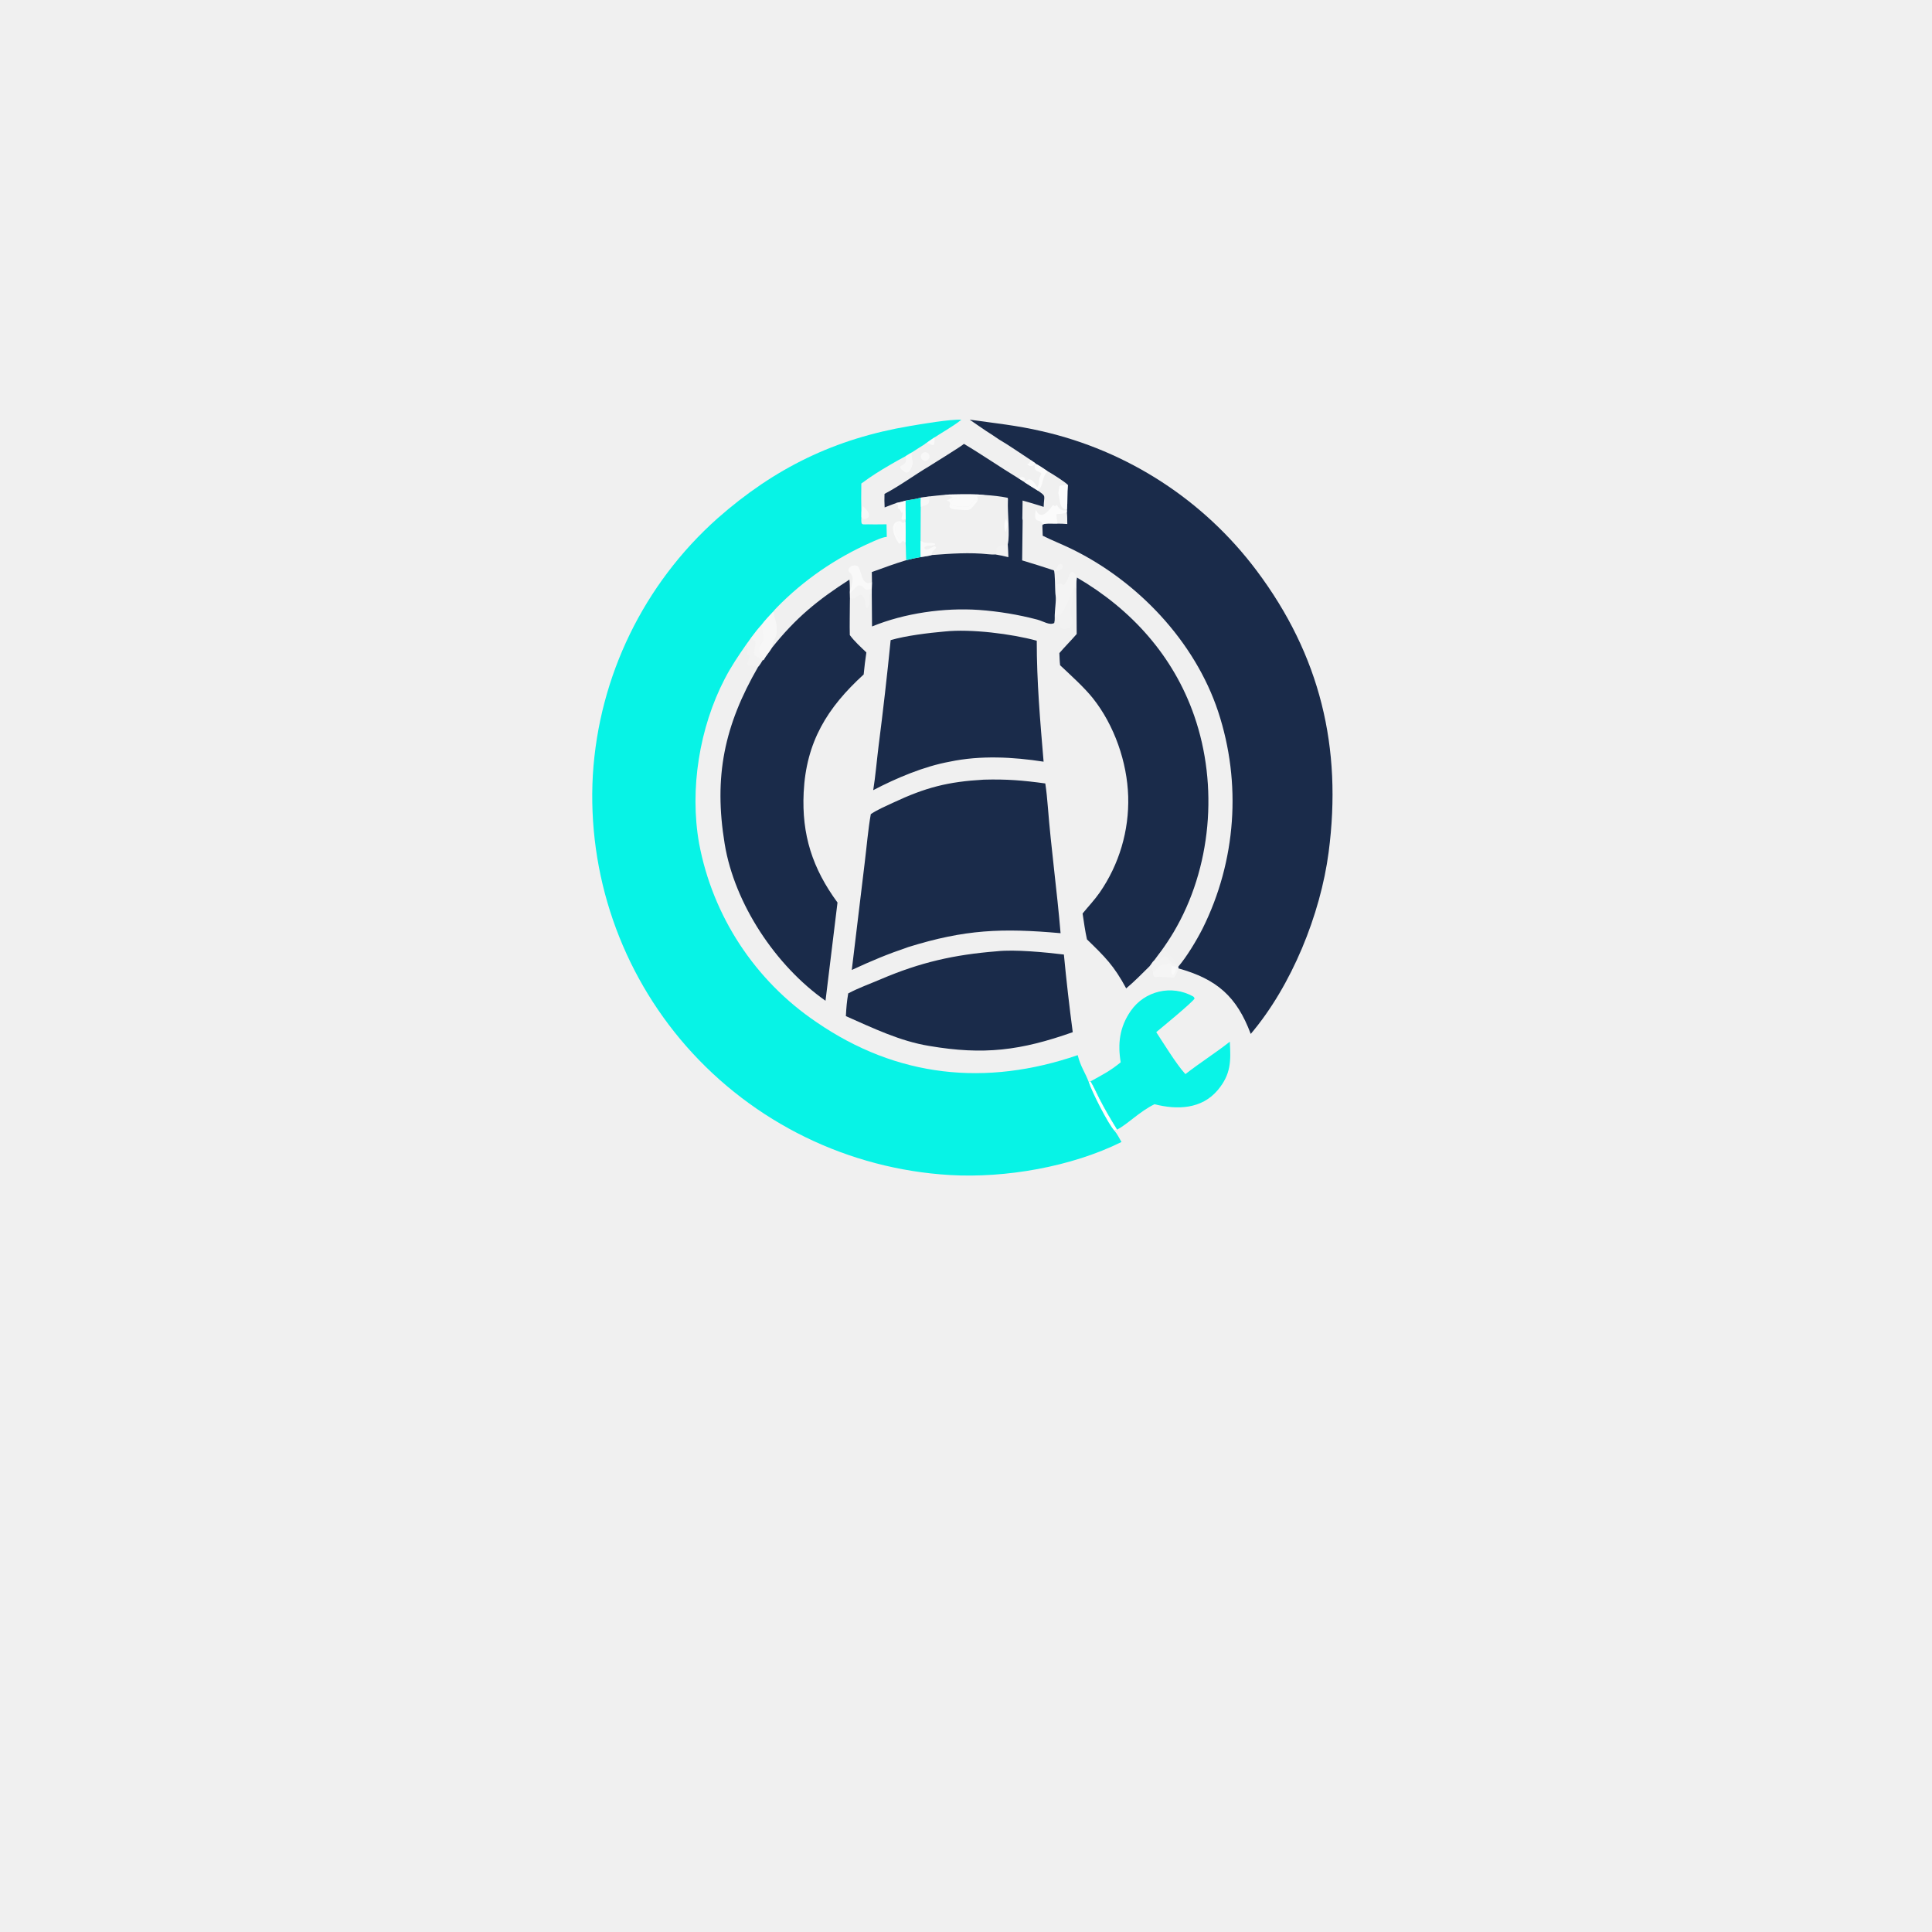
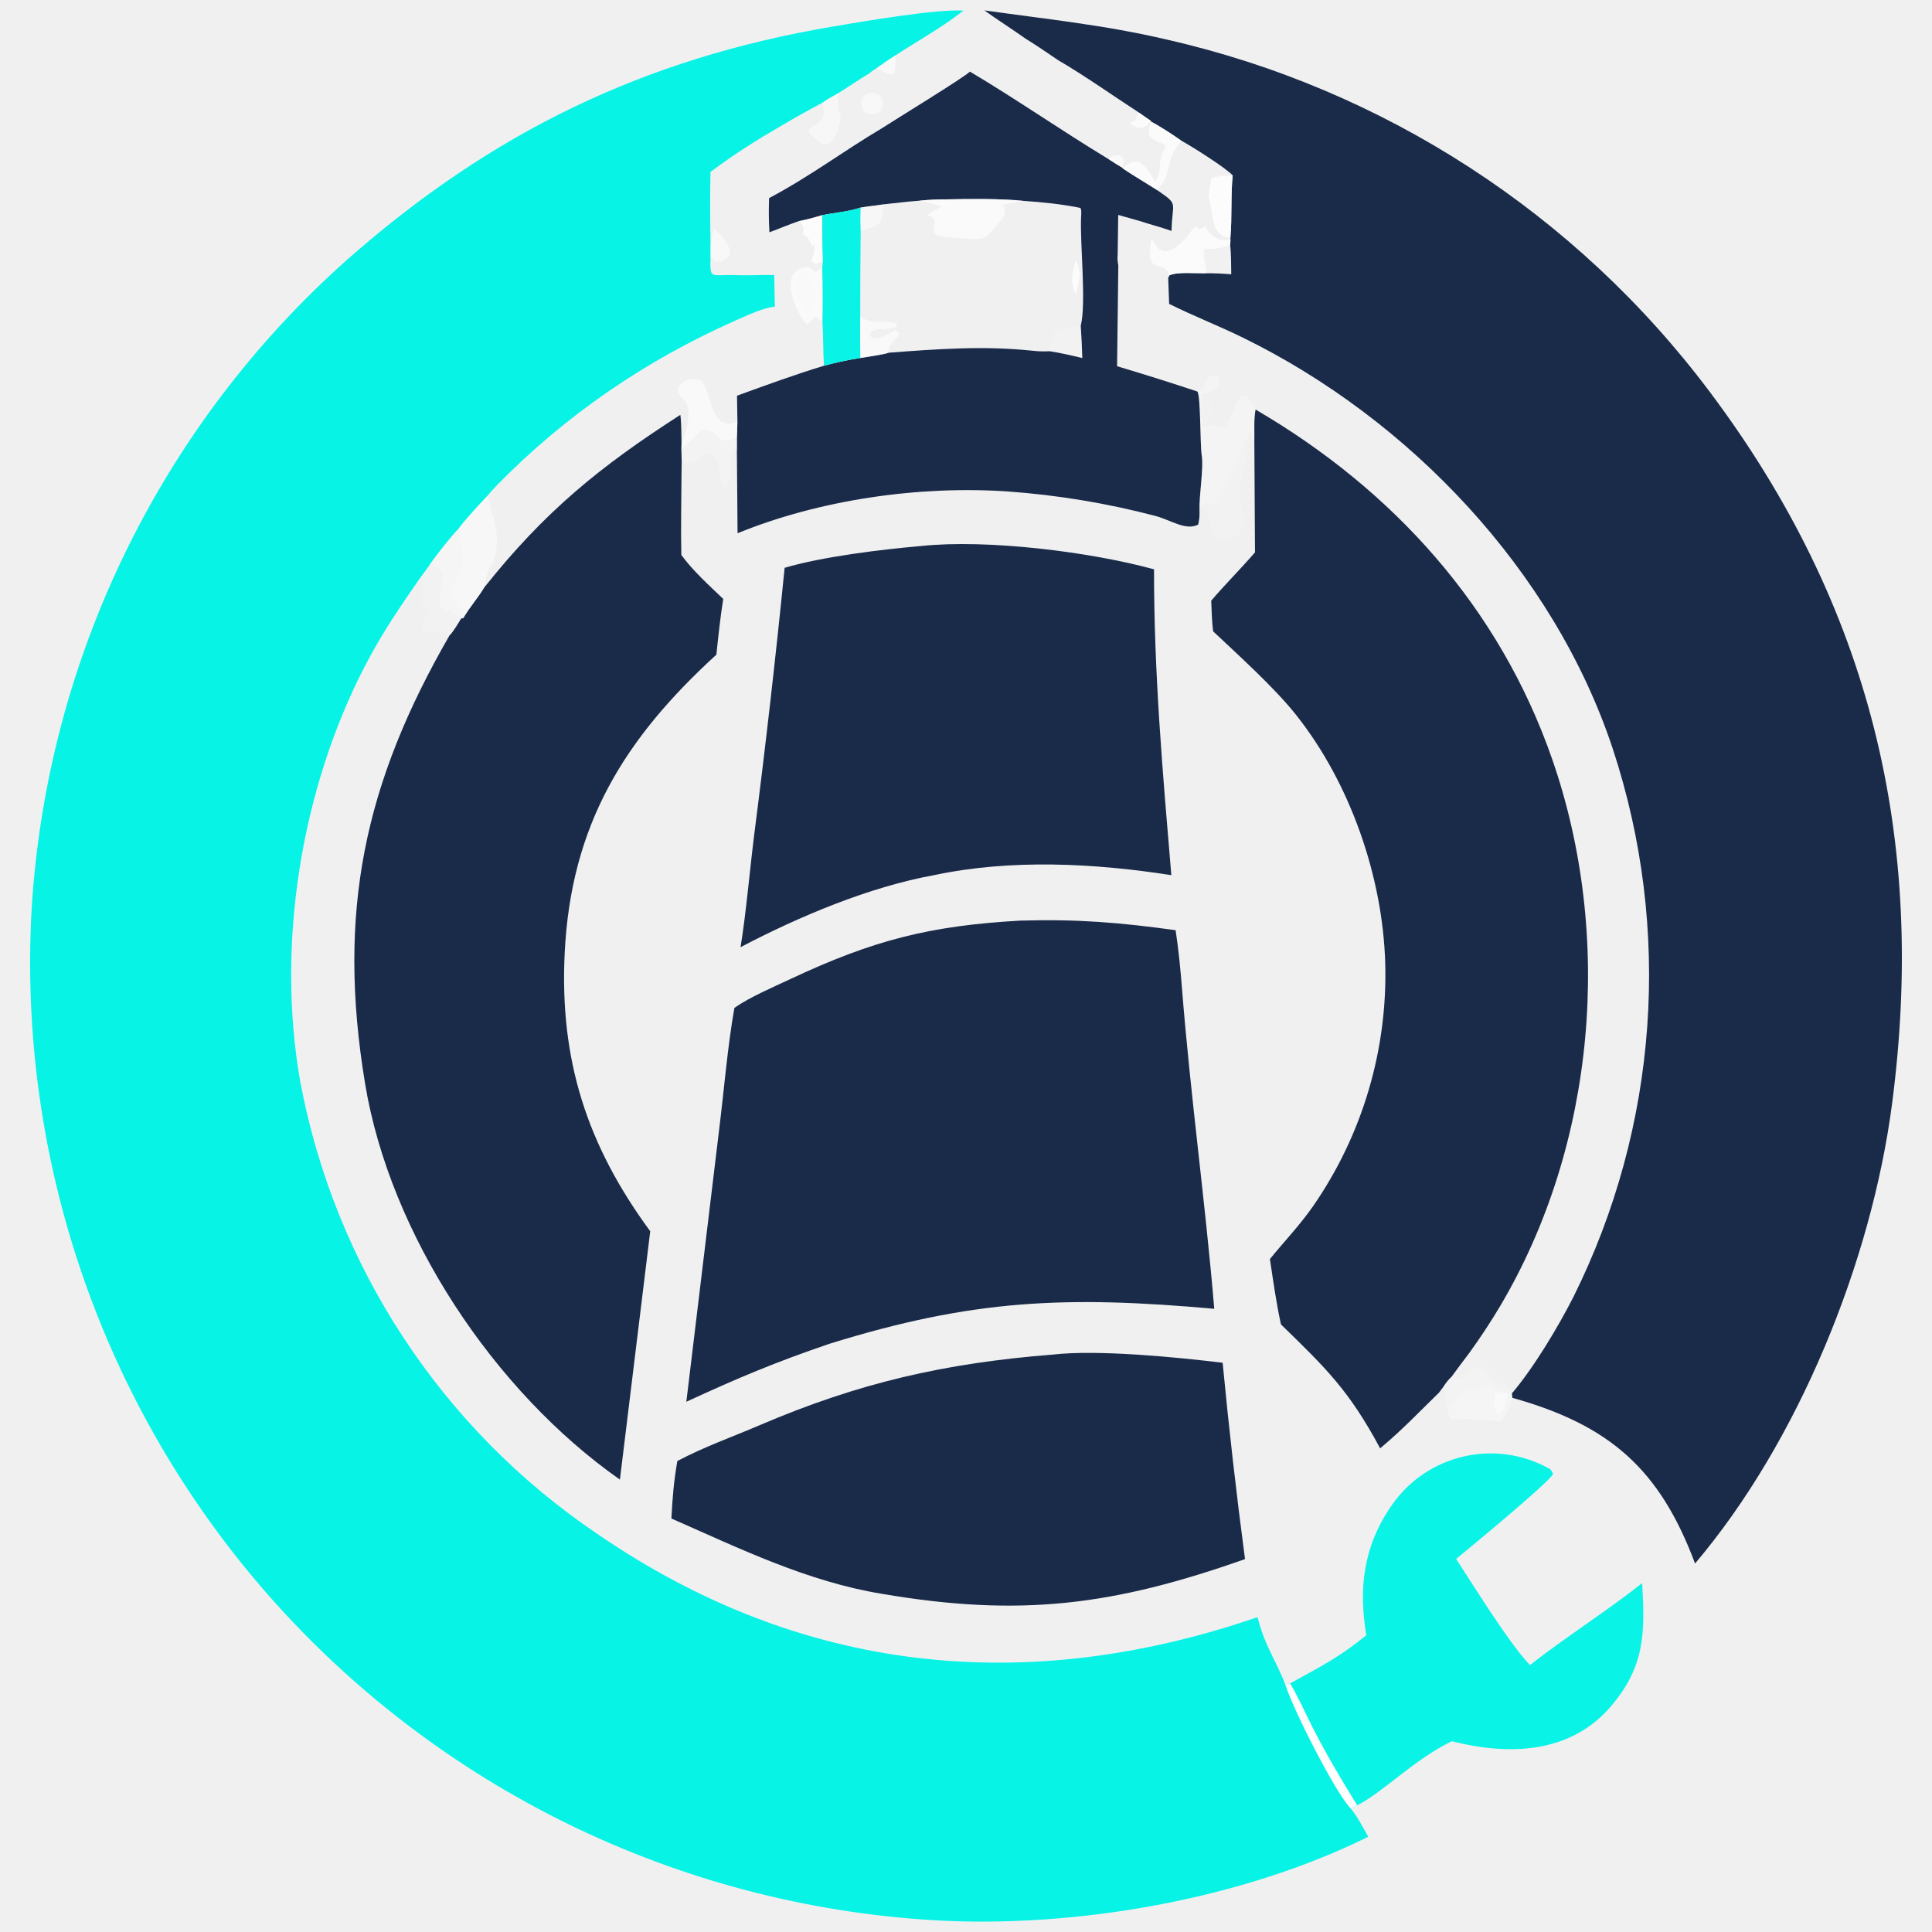
- <svg xmlns="http://www.w3.org/2000/svg" width="1024" height="1024" viewBox="0 0 1024 1024">
-   <path fill="#07f3e6" d="M594.413 605.282c-26.529 13.153-61.392 19.215-90.948 17.51a201.83 201.83 0 0 1-139.661-68.19 200.96 200.96 0 0 1-49.58-143.939 198.4 198.4 0 0 1 66.009-135.871c30.371-26.789 62.287-42.292 102.087-49.003 6.03-1.016 21.582-3.694 27.237-3.312l-.746.551c-3.755 2.942-9.335 6.097-13.443 8.78a76 76 0 0 0-4.007 2.728c-.795.505-.89.525-1.535 1.09-2.187 1.294-4.361 2.829-6.59 4.201-1.118.629-2.236 1.241-3.285 1.98a216 216 0 0 0-8.21 4.582c-5.693 3.326-9.871 5.927-15.222 9.902a395 395 0 0 0 .02 15.246l-.008 2.499c-.128 5.009-.062 3.707 5.219 3.891 2.683.094 5.431-.064 8.134-.031l.132 6.665c-2.172.06-6.473 2.092-8.684 3.076-18.536 8.255-35.355 19.783-49.543 34.301-.503.514-1.635 1.714-1.985 2.222-1.196 1.219-5.27 5.655-6.031 6.851-1.843 1.939-4.176 4.952-5.792 7.15-.815 1.294-1.545 2.134-2.399 3.345-4.313 6.21-7.929 11.497-11.454 18.281-13.41 25.812-18.694 58.468-13.596 87.223a147 147 0 0 0 62.12 94.689c42.804 29.449 89.998 34.224 138.553 17.55 1.566 6.258 3.881 9.004 5.871 14.278l.959-.398c1.622 2.652 3.254 6.372 4.742 9.279 2.984 5.828 5.918 10.752 9.322 16.278-.445.199-.971.402-1.381.649 1.405 1.686 2.592 4.006 3.695 5.947" />
-   <path fill="#fff" d="M578.035 573.129c1.622 2.652 3.254 6.372 4.742 9.279 2.984 5.828 5.918 10.752 9.322 16.278-.445.199-.971.402-1.381.649-3.24-3.306-12.169-20.99-13.642-25.808z" />
-   <path fill="#1a2b4a" d="M513.938 222.428c12.98 1.836 25.242 3.063 38.136 6.096a196.83 196.83 0 0 1 113.935 73.884c33.666 44.863 45.483 93.712 38.196 149.286-4.322 32.962-19.572 70.697-41.289 96.309-7.409-19.801-17.892-29.013-38.306-34.732l-.098-.908c4.549-5.349 9.699-13.932 12.915-20.261a151.5 151.5 0 0 0 8.225-114.93c-12.338-37.197-42.538-69.042-77.593-86.177-5.067-2.477-10.304-4.506-15.39-7.041l-.197-5.438.276-.549c1.689-.778 5.523-.37 7.791-.439q2.58.002 5.149.22c-.03-2.198-.003-3.982-.219-6.197l.068-1.052-.031-.365c.38-4.345.058-8.819.484-13.109-1.284-1.498-8.819-6.244-10.761-7.279-1.607-1.146-4.594-3.102-6.262-3.945l-.152-.237a74 74 0 0 1-2.476-1.718c-5.416-3.502-11.366-7.74-16.886-10.947-2.151-1.455-4.644-3.171-6.838-4.518-2.866-2.029-5.871-3.93-8.677-5.953" />
-   <path fill="#1a2b4a" d="M570.776 306.097c28.839 16.819 51.118 41.448 62.183 73.274 12.895 37.089 9.173 80.8-10.891 114.657a132 132 0 0 1-6.616 10.028c-1.159 1.545-2.453 3.222-3.563 4.781-.793.775-1.141 1.21-1.732 2.135-.278.368-.62.8-.878 1.175-4.544 4.42-7.401 7.525-12.378 11.718-6.493-12.09-11.268-16.731-20.789-25.979-.994-4.474-1.627-9.164-2.318-13.706 3.14-3.858 6.118-6.903 9.077-11.118a85.3 85.3 0 0 0 15.096-50.939c-.541-18.147-7.339-37.71-18.682-52-4.556-5.74-11.926-12.367-17.4-17.533-.26-2.078-.304-4.324-.394-6.428 2.787-3.268 6.217-6.697 9.176-10.117l-.14-23.513c.049-2.454-.141-4.025.249-6.435m-120.572 1.118c.237 1.694.208 4.302.25 6.087l-.025 1.15.061 2.547-.038 2.468c-.022 5.53-.171 11.647-.04 17.13 2.423 3.298 5.806 6.356 8.782 9.205-.622 3.956-1.016 7.699-1.434 11.684-19.302 17.626-30.484 35.672-31.798 62.53-1.097 22.445 4.672 40.29 17.93 58.339l-6.355 52.063c-26.328-18.468-48.206-51.319-53.436-83.099-5.893-35.814-.207-62.809 17.716-93.863.726-.68 1.93-2.702 2.439-3.556l.454-.068c1.41-2.433 3.091-4.254 4.345-6.373 12.749-16.044 24.351-25.446 41.149-36.244m71.221 106.021c12.039-.337 20.741.376 32.601 2.008.596 3.856 1.035 8.345 1.34 12.236 1.759 22.375 4.898 44.801 6.761 67.129-31.024-2.759-50.591-2.021-80.725 7.354-11.38 3.888-18.975 7.079-29.941 12.137l6.872-57.008c1.003-8.108 1.803-17.755 3.207-25.568 3.287-2.288 8.086-4.325 11.782-6.06 17.316-8.128 29.153-11.15 48.103-12.228m-20.742-78.529c13.943-1.469 35.567 1.246 48.819 4.889-.022 21.713 1.805 42.501 3.626 64.111-16.205-2.522-33.566-3.412-49.673-.015-13.731 2.496-28.354 8.68-40.63 15.114 1.123-6.797 1.959-16.371 2.847-23.453a2006 2006 0 0 0 6.396-56.075c8.042-2.365 20.274-3.841 28.615-4.571m27.573 169.503c9.517-1.101 26.341.59 35.63 1.711a1128 1128 0 0 0 4.69 41.159c-27.551 9.729-47.108 12.231-76.113 7.279-15.539-2.531-29.812-9.482-44.134-15.789.242-4.511.489-7.628 1.241-12.046 5.66-2.998 11.426-5.015 17.231-7.501 20.898-8.95 38.923-13.024 61.455-14.813m-17.353-268.949c9.54 5.662 19.102 12.299 28.651 18.093l.427.264a82 82 0 0 0 2.727 1.708l.25.238c2.216 1.501 4.855 3.032 7.158 4.514 4.712 3.216 3.182 2.322 3.052 8.583-1.595-.564-3.209-1.027-4.829-1.507-2.091-.695-4.23-1.229-6.344-1.847l-.113 8.153c-.064 1.225-.074 1.201.135 2.446l-.259 21.115a559 559 0 0 1 16.821 5.3c.723.606.561 11.294.931 13.429.43 2.479-.567 8.229-.48 11.537.012 1.399.003 1.557-.261 2.929-2.592 1.344-5.643-.908-8.962-1.808a169.7 169.7 0 0 0-30.932-5.131c-18.58-1.27-39.42 1.704-56.675 8.758l-.142-17.153c.025-1.027.018-1.883.006-2.906q.074-1.682.103-3.364l-.085-5.412c6.104-2.212 12.017-4.396 18.234-6.279 2.071-.562 4.682-1.163 6.781-1.483l.869-.146c1.198-.214 4.947-.719 5.868-1.098 10.195-.774 19.889-1.507 30.167-.42 1.532.162 2.125.158 3.663.109 2.391.37 4.475.861 6.802 1.424-.062-2.415-.175-4.357-.327-6.757 1.2-4.75-.185-17.405.072-22.801.011-.223.168-1.849-.218-1.927-3.925-.796-7.903-1.192-11.919-1.466-4.561-.49-11.387-.419-16.07-.311a52 52 0 0 0-5.716.278c-2.939.214-4.731.49-7.497.767-1.63.264-3.198.402-4.771.667-2.783.917-5.245 1.029-8.077 1.605-1.594.46-3.212.935-4.848 1.223-2.267.767-4.028 1.566-6.218 2.357-.149-2.686-.149-4.478-.067-7.162 8.803-4.687 15.37-9.73 23.733-14.699 2.453-1.599 17.397-10.749 18.36-11.82" />
-   <path fill="#fff" fill-opacity=".008" d="m542.017 275.906 1.13 1.02c.042.614.455 4.959.654 5.576.888 2.333-.434 6.227 1.106 8.054.418.496 4.358.582 5.032-.117 4.154-4.315-2.408-8.246.978-10.078.526-.285.745-1.196.921-1.68l.634-.165.197 5.438c5.086 2.535 10.323 4.564 15.39 7.041 35.055 17.135 65.255 48.98 77.593 86.177a151.5 151.5 0 0 1-8.225 114.93c-3.216 6.329-8.366 14.912-12.915 20.261l-.815-1.02-.054-.251c-.548-1.882-2.776-4.144-4.201-5.527-1.735-1.684-1.478-1.434-3.99-1.509a132 132 0 0 0 6.616-10.028c20.064-33.857 23.786-77.568 10.891-114.657-11.065-31.826-33.344-56.455-62.183-73.274-.064-.24-.06-.35-.208-.539.45-3.191.318-4.881.344-8.1-6.281-1.82-11.295-5.417-11.464 4.425l-.869.438a559 559 0 0 0-16.821-5.3z" />
-   <path fill="#07f3e6" fill-opacity=".988" d="M594 563.044c-1.654-9.884-.616-18.675 5.305-27.216a25.23 25.23 0 0 1 33.102-7.677c.361.201.577.713.761 1.073-1.098 2.018-17.544 15.513-20.334 17.825 3.598 5.519 10.722 17.03 14.931 21.651l.536.598c7.691-6.017 16.362-11.489 23.529-17.183.568 10.18.69 17.205-6.383 25.635-8.545 10.185-21.562 10.555-33.515 7.511-7.811 3.743-14.488 10.761-19.833 13.425-3.404-5.526-6.338-10.45-9.322-16.278-1.488-2.907-3.12-6.627-4.742-9.279 6.382-3.51 10.348-5.491 15.965-10.085" />
-   <path fill="#fff" fill-opacity=".776" d="M533.15 274.833c1.251 2.901.7 3.789.087 6.723l-.101.496c-1.263-2.666-.817-4.555.014-7.219" />
-   <path fill="#07f3e6" fill-opacity=".988" d="M488.02 263.757c-.082 1.809-.071 3.091-.011 4.906a1485 1485 0 0 0-.097 18.033c-.035 3.015-.048 5.576.054 8.596l-.869.146c-2.099.32-4.71.921-6.781 1.483-.211-3.189-.128-6.285-.334-9.385a310 310 0 0 0-.037-11.035l.11-1.372c-.143-3.113-.08-6.604-.112-9.767 2.832-.576 5.294-.688 8.077-1.605" />
-   <path fill="#fff" fill-opacity=".259" d="M559.448 301.883c1.035-.928 1.097-1.95 1.3-2.27 1.537-2.422 5.481 1.728-1.147 3.302-.007 2.69-.349 4.397.228 6.947 3.4-1.268 2.005.121 4.13.093 2.915-1.991 2.838-11.331 6.609-4.397.148.189.144.299.208.539-.39 2.41-.2 3.981-.249 6.435-.068-.154-.649-1.64-.765-1.718-.261.282-.424.679-.6 1.032-2.165 4.683-3.729 10.103-7.179 14.086-.392.452-1.159-.647-2.351.245l-.602 1.11c-.087-3.308.91-9.058.48-11.537-.37-2.135-.208-12.823-.931-13.429z" />
-   <path fill="#fff" fill-opacity=".51" d="M489.336 239.926a2.288 2.288 0 1 1 2.102 4.065 2.288 2.288 0 0 1-2.102-4.065" />
-   <path fill="#fff" fill-opacity=".463" d="M409.804 324.16c.559 1.314.297 2.032.93 3.671 1.116 2.888 1.621 8.249-.202 10.92-.77 1.129-1.318 3.467-1.477 4.708-1.254 2.119-2.935 3.94-4.345 6.373-1.26-4.497-4.348-4.25-.54-9.835.962-1.411-.447-6.373-.397-8.986.761-1.196 4.835-5.632 6.031-6.851" />
-   <path fill="#fff" fill-opacity=".71" d="m549.008 270.103.338.659c2.269 4.69 5.994.551 7.956-2.08 1.755-2.352.686.676 2.922-1.024.217.316.382.664.572.997.379.665 1.732 1.619 2.455 1.815.697.188 1.597.055 2.286.029l-.068 1.052c-5.803 2.47-6.241-2.124-4.93 5.977-2.268.069-6.102-.339-7.791.439-1.344-3.763-5.306.644-3.74-7.864" />
-   <path fill="#fff" fill-opacity=".122" d="M569.162 311.846c.231 6.017-2.984 11.386-1.157 15.409a4.73 4.73 0 0 1 .041 3.746c-.586 1.436-1.037 1.629-2.271 2.127-5.182 2.094-3.499-4.479-6.143-6.951 1.192-.892 1.959.207 2.351-.245 3.45-3.983 5.014-9.403 7.179-14.086" />
-   <path fill="#fff" fill-opacity=".596" d="M450.454 313.302c.905-2.328 2.592-7.296.3-9.463-3.427-3.002 2.498-5.238 4.009-3.592 1.982 2.161 1.799 10.938 7.404 8.365a126 126 0 0 1-.103 3.364c-4.98 1.718-2.561-.802-6.821-1.79-.534-.124-3.581 3.231-4.814 4.266z" />
-   <path fill="#fff" fill-opacity=".125" d="M397.981 338.161c1.829 1.599 2.639 1.273 2.307 3.615-1.068 7.525-1.392 4.605 3.968 8.124-.509.854-1.713 2.876-2.439 3.556-.962-.632-1.202-1.042-2.15-.272-1.95-1.304-1.347-.157-3.338-.435l.007-.01c-1.111-2.819 3.18-5.333-.393-5.657.482-2.867.688-2.973-.361-5.576.854-1.211 1.584-2.051 2.399-3.345" />
-   <path fill="#fff" fill-opacity=".322" d="M611.067 515.165c2.308-.813 1.925-3.84 6.661-4.041.901-.038 2.991-1.38 3.403.778-1.156 5.478 1.225 6.886 2.633.455l-.067-1.014.815 1.02.098.908c-.896 2.233-.802 3.005-2.496 5.007-2.079-.268-4.162-.314-6.24-.525-3.981-.404-4.482 1.456-4.807-2.588" />
-   <path fill="#fff" fill-opacity=".682" d="M479.982 287.536c-.664-.261-.645-.035-.944-.632-.515-1.117-1.883 1.917-2.549 1.118-2.143-2.569-5.85-10.77-.119-11.758 1.331-.23 1.612.977 2.423.947.665-.709.267-.388 1.152-.71q.117 5.518.037 11.035m-3.149-1.206c1.826-1.985 2.324-7.423-.733-9.16l-.491.523c-2.607 2.547-.344 5.777 1.224 8.637" />
-   <path fill="#fff" fill-opacity=".616" d="M476.1 277.17c3.057 1.737 2.559 7.175.733 9.16-1.568-2.86-3.831-6.09-1.224-8.637z" />
-   <path fill="#fff" fill-opacity=".216" d="M450.429 314.452c1.233-1.035 4.28-4.39 4.814-4.266 4.26.988 1.841 3.508 6.821 1.79a76 76 0 0 1-.006 2.906c-1.899-2.224-1.301 4.846-1.294 5.485-.077.136-1.034 2.399-1.492 1.988s-.761-2.552-.773-3.111c-.042-1.956-1.414-5.36-3.804-3.379-1.727 1.377-2.022 1.65-4.205 1.134z" />
-   <path fill="#fff" fill-opacity=".302" d="M403.773 331.011c-.05 2.613 1.359 7.575.397 8.986-3.808 5.585-.72 5.338.54 9.835l-.454.068c-5.36-3.519-5.036-.599-3.968-8.124.332-2.342-.478-2.016-2.307-3.615 1.616-2.198 3.949-5.211 5.792-7.15" />
-   <path fill="#fff" fill-opacity=".678" d="M506.004 262.045c4.683-.108 11.509-.179 16.07.311-.457.101-4.299.794-4.508.872l-.002.052c.165.174.458.29.655.393-2.47.73-3.547-.312-5.719-.269-.799.015-7.281 1.082-7.47 1.25-5.063 4.536 6.525 3.882 8.497 3.885l1.141-1.218c.687-.741 1.081-1.644 1.649-2.242l-.07-.106c.295-.702 1.492.575 1.75.777-4.661 5.342-2.944 4.851-11.228 4.289-7.113-.481-.357-3.898-5.049-4.682l.021.087-.022-.062c.024-.031 2.732-1.472 3.269-1.866.915.069 1.279.113 2.193.004l.331-.278.115.022c-.079-.212-1.52-1.15-1.623-1.219" />
-   <path fill="#fff" fill-opacity=".639" d="M513.527 268.539c-1.972-.003-13.56.651-8.497-3.885.189-.168 6.671-1.235 7.47-1.25 2.172-.043 3.249.999 5.719.269.034.954-.03 1.089-.222 2.077-.258-.202-1.455-1.479-1.75-.777l.07.106c-.568.598-.962 1.501-1.649 2.242z" />
-   <path fill="#fff" fill-opacity=".757" d="M548.967 245.801c1.668.843 4.655 2.799 6.262 3.945-3.441 3.812-1.869 7.318-5.113 10.332-2.303-1.482-4.942-3.013-7.158-4.514 4.046-4.196 6.034 2.226 6.822 2.726l.036-.01c1.684-2.701.162-3.948 1.962-6.813 1.179-1.878-5.277-.797-2.811-5.666" />
-   <path fill="#fff" fill-opacity=".816" d="M565.506 270.134c-4.198-.358-3.539-5.158-4.551-8.855.013.047.467-3.487.56-3.633.303-.475 3.951-.554 4.475-.621-.426 4.29-.104 8.764-.484 13.109" />
-   <path fill="#fff" fill-opacity=".169" d="M611.889 508.837c4.357 1.272 4.183-4.147 6.833-1.575 1.894 1.838 1.187 3.257 4.921 3.83l.054.251.067 1.014c-.966-.067-1.678-.254-2.633-.455-.412-2.158-2.502-.816-3.403-.778-4.736.201-4.353 3.228-6.661 4.041-.432-.87-.815-3.19-.91-4.193.591-.925.939-1.36 1.732-2.135" />
-   <path fill="#fff" fill-opacity=".616" d="M487.912 286.696c3.522 1.886 3.78.425 7.421 1.358 1.562.925-2.766 1.333-3.077 1.18-.566-.159-3.063.633-2.116 1.626 1.218 1.277 5.01-1.472 5.128-1.417 2.48 1.149-1.515 1.872-1.434 4.751-.921.379-4.67.884-5.868 1.098-.102-3.02-.089-5.581-.054-8.596" />
-   <path fill="#fff" fill-opacity=".027" d="M610.157 510.972c.095 1.003.478 3.323.91 4.193.325 4.044.826 2.184 4.807 2.588 2.078.211 4.161.257 6.24.525-.25.28-1.262 1.768-1.418 1.778-1.521.104-11.774.433-12.159-.328.248-1.287.556-5.92.742-7.581.258-.375.6-.807.878-1.175" />
-   <path fill="#fff" fill-opacity=".486" d="M479.951 241.807c1.049-.739 2.167-1.351 3.285-1.98l-.047 1.017c.035.472.097 2.723.389 3.167.894 1.355-1.435 7.846-3.828 6.241-7.054-4.73 2.36-1.903.201-8.445" />
-   <path fill="#fff" fill-opacity=".102" d="M527.664 293.883c.091-.263.522-2.701.462-2.937-.45-1.768 5.94-2.431 6.013-2.396.152 2.4.265 4.342.327 6.757-2.327-.563-4.411-1.054-6.802-1.424" />
-   <path fill="#fff" fill-opacity=".059" d="M565.469 271.551c.216 2.215.189 3.999.219 6.197a61 61 0 0 0-5.149-.22c-1.311-8.101-.873-3.507 4.93-5.977" />
-   <path fill="#fff" fill-opacity=".051" d="M615.452 504.056c2.512.075 2.255-.175 3.99 1.509 1.425 1.383 3.653 3.645 4.201 5.527-3.734-.573-3.027-1.992-4.921-3.83-2.65-2.572-2.476 2.847-6.833 1.575 1.11-1.559 2.404-3.236 3.563-4.781" />
-   <path fill="#fff" fill-opacity=".773" d="M475.095 266.585c1.636-.288 3.254-.763 4.848-1.223.032 3.163-.031 6.654.112 9.767-1.872.256-.815 1.112-2.351-.207.238-.982 1.08-2.826.463-3.714-.027.255-.021.565-.242.737-.351-.526-.855-1.977-1.372-2.194-1.877-.79.728-.98-1.458-3.166" />
-   <path fill="#fff" fill-opacity=".455" d="M488.02 263.757c1.573-.265 3.141-.403 4.771-.667-.368 4.891-.877 4.269-4.782 5.573-.06-1.815-.071-3.097.011-4.906" />
-   <path fill="#fff" fill-opacity=".525" d="M456.539 271.537c.215-1.092.389-2.163.711-3.226l.011.017c.894.388 4.889 4.424 2.665 6.094-1.349 1.014-2.44.946-3.395-.386z" />
-   <path fill="#fff" fill-opacity=".09" d="M559.601 302.915c2.665 2.577 2.964 3.675.228 6.947-.577-2.55-.235-4.257-.228-6.947" />
-   <path fill="#fff" fill-opacity=".612" d="M491.361 234.536a76 76 0 0 1 4.007-2.728l-.021.503c-.005 5.068-.635 3.786-3.986 2.225" />
-   <path fill="#fff" fill-opacity=".573" d="M621.131 511.902c.955.201 1.667.388 2.633.455-1.408 6.431-3.789 5.023-2.633-.455" />
-   <path fill="#fff" fill-opacity=".749" d="M546.339 243.846a74 74 0 0 0 2.476 1.718c-1.023 1.772-3.049 1.864-4.243.584l.011-.168c.23-.233.463-.214.774-.237.058-.05.779-1.582.982-1.897" />
-   <path fill="#fff" fill-opacity=".706" d="M500.288 262.323a52 52 0 0 1 5.716-.278c.103.069 1.544 1.007 1.623 1.219l-.115-.022-.331.278c-.914.109-1.278.065-2.193-.004-2.113-.729-2.525-.708-4.7-1.193" />
-   <path fill="#fff" fill-opacity=".667" d="M539.981 253.618c1.611-1.816 4.374-.47 2.727 1.708a82 82 0 0 1-2.727-1.708" />
+ <svg xmlns="http://www.w3.org/2000/svg" width="405" height="405">
+   <g>
+     <g>
+       <path d="m286.827,385.031c-26.529,13.153 -61.392,19.215 -90.948,17.51a201.83,201.83 0 0 1 -139.661,-68.19a200.96,200.96 0 0 1 -49.58,-143.939a198.4,198.4 0 0 1 66.009,-135.871c30.371,-26.789 62.287,-42.292 102.087,-49.003c6.03,-1.016 21.582,-3.694 27.237,-3.312l-0.746,0.551c-3.755,2.942 -9.335,6.097 -13.443,8.78a76,76 0 0 0 -4.007,2.728c-0.795,0.505 -0.89,0.525 -1.535,1.09c-2.187,1.294 -4.361,2.829 -6.59,4.201c-1.118,0.629 -2.236,1.241 -3.285,1.98a216,216 0 0 0 -8.21,4.582c-5.693,3.326 -9.871,5.927 -15.222,9.902a395,395 0 0 0 0.02,15.246l-0.008,2.499c-0.128,5.009 -0.062,3.707 5.219,3.891c2.683,0.094 5.431,-0.064 8.134,-0.031l0.132,6.665c-2.172,0.06 -6.473,2.092 -8.684,3.076c-18.536,8.255 -35.355,19.783 -49.543,34.301c-0.503,0.514 -1.635,1.714 -1.985,2.222c-1.196,1.219 -5.27,5.655 -6.031,6.851c-1.843,1.939 -4.176,4.952 -5.792,7.15c-0.815,1.294 -1.545,2.134 -2.399,3.345c-4.313,6.21 -7.929,11.497 -11.454,18.281c-13.41,25.812 -18.694,58.468 -13.596,87.223a147,147 0 0 0 62.12,94.689c42.804,29.449 89.998,34.224 138.553,17.55c1.566,6.258 3.881,9.004 5.871,14.278l0.959,-0.398c1.622,2.652 3.254,6.372 4.742,9.279c2.984,5.828 5.918,10.752 9.322,16.278c-0.445,0.199 -0.971,0.402 -1.381,0.649c1.405,1.686 2.592,4.006 3.695,5.947" fill="#07f3e6" />
+       <path d="m270.449,352.878c1.622,2.652 3.254,6.372 4.742,9.279c2.984,5.828 5.918,10.752 9.322,16.278c-0.445,0.199 -0.971,0.402 -1.381,0.649c-3.24,-3.306 -12.169,-20.99 -13.642,-25.808l0.959,-0.398z" fill="#fff" />
+       <path d="m206.352,2.177c12.98,1.836 25.242,3.063 38.136,6.096a196.83,196.83 0 0 1 113.935,73.884c33.666,44.863 45.483,93.712 38.196,149.286c-4.322,32.962 -19.572,70.697 -41.289,96.309c-7.409,-19.801 -17.892,-29.013 -38.306,-34.732l-0.098,-0.908c4.549,-5.349 9.699,-13.932 12.915,-20.261a151.5,151.5 0 0 0 8.225,-114.93c-12.338,-37.197 -42.538,-69.042 -77.593,-86.177c-5.067,-2.477 -10.304,-4.506 -15.39,-7.041l-0.197,-5.438l0.276,-0.549c1.689,-0.778 5.523,-0.37 7.791,-0.439q2.58,0.002 5.149,0.22c-0.03,-2.198 -0.003,-3.982 -0.219,-6.197l0.068,-1.052l-0.031,-0.365c0.38,-4.345 0.058,-8.819 0.484,-13.109c-1.284,-1.498 -8.819,-6.244 -10.761,-7.279c-1.607,-1.146 -4.594,-3.102 -6.262,-3.945l-0.152,-0.237a74,74 0 0 1 -2.476,-1.718c-5.416,-3.502 -11.366,-7.74 -16.886,-10.947c-2.151,-1.455 -4.644,-3.171 -6.838,-4.518c-2.866,-2.029 -5.871,-3.93 -8.677,-5.953" fill="#1a2b4a" />
+       <path d="m263.19,85.846c28.839,16.819 51.118,41.448 62.183,73.274c12.895,37.089 9.173,80.8 -10.891,114.657a132,132 0 0 1 -6.616,10.028c-1.159,1.545 -2.453,3.222 -3.563,4.781c-0.793,0.775 -1.141,1.21 -1.732,2.135c-0.278,0.368 -0.62,0.8 -0.878,1.175c-4.544,4.42 -7.401,7.525 -12.378,11.718c-6.493,-12.09 -11.268,-16.731 -20.789,-25.979c-0.994,-4.474 -1.627,-9.164 -2.318,-13.706c3.14,-3.858 6.118,-6.903 9.077,-11.118a85.3,85.3 0 0 0 15.096,-50.939c-0.541,-18.147 -7.339,-37.71 -18.682,-52c-4.556,-5.74 -11.926,-12.367 -17.4,-17.533c-0.26,-2.078 -0.304,-4.324 -0.394,-6.428c2.787,-3.268 6.217,-6.697 9.176,-10.117l-0.14,-23.513c0.049,-2.454 -0.141,-4.025 0.249,-6.435m-120.572,1.118c0.237,1.694 0.208,4.302 0.25,6.087l-0.025,1.15l0.061,2.547l-0.038,2.468c-0.022,5.53 -0.171,11.647 -0.04,17.13c2.423,3.298 5.806,6.356 8.782,9.205c-0.622,3.956 -1.016,7.699 -1.434,11.684c-19.302,17.626 -30.484,35.672 -31.798,62.53c-1.097,22.445 4.672,40.29 17.93,58.339l-6.355,52.063c-26.328,-18.468 -48.206,-51.319 -53.436,-83.099c-5.893,-35.814 -0.207,-62.809 17.716,-93.863c0.726,-0.68 1.93,-2.702 2.439,-3.556l0.454,-0.068c1.41,-2.433 3.091,-4.254 4.345,-6.373c12.749,-16.044 24.351,-25.446 41.149,-36.244m71.221,106.021c12.039,-0.337 20.741,0.376 32.601,2.008c0.596,3.856 1.035,8.345 1.34,12.236c1.759,22.375 4.898,44.801 6.761,67.129c-31.024,-2.759 -50.591,-2.021 -80.725,7.354c-11.38,3.888 -18.975,7.079 -29.941,12.137l6.872,-57.008c1.003,-8.108 1.803,-17.755 3.207,-25.568c3.287,-2.288 8.086,-4.325 11.782,-6.06c17.316,-8.128 29.153,-11.15 48.103,-12.228m-20.742,-78.529c13.943,-1.469 35.567,1.246 48.819,4.889c-0.022,21.713 1.805,42.501 3.626,64.111c-16.205,-2.522 -33.566,-3.412 -49.673,-0.015c-13.731,2.496 -28.354,8.68 -40.63,15.114c1.123,-6.797 1.959,-16.371 2.847,-23.453a2006,2006 0 0 0 6.396,-56.075c8.042,-2.365 20.274,-3.841 28.615,-4.571m27.573,169.503c9.517,-1.101 26.341,0.59 35.63,1.711a1128,1128 0 0 0 4.69,41.159c-27.551,9.729 -47.108,12.231 -76.113,7.279c-15.539,-2.531 -29.812,-9.482 -44.134,-15.789c0.242,-4.511 0.489,-7.628 1.241,-12.046c5.66,-2.998 11.426,-5.015 17.231,-7.501c20.898,-8.95 38.923,-13.024 61.455,-14.813m-17.353,-268.949c9.54,5.662 19.102,12.299 28.651,18.093l0.427,0.264a82,82 0 0 0 2.727,1.708l0.25,0.238c2.216,1.501 4.855,3.032 7.158,4.514c4.712,3.216 3.182,2.322 3.052,8.583c-1.595,-0.564 -3.209,-1.027 -4.829,-1.507c-2.091,-0.695 -4.23,-1.229 -6.344,-1.847l-0.113,8.153c-0.064,1.225 -0.074,1.201 0.135,2.446l-0.259,21.115a559,559 0 0 1 16.821,5.3c0.723,0.606 0.561,11.294 0.931,13.429c0.43,2.479 -0.567,8.229 -0.48,11.537c0.012,1.399 0.003,1.557 -0.261,2.929c-2.592,1.344 -5.643,-0.908 -8.962,-1.808a169.7,169.7 0 0 0 -30.932,-5.131c-18.58,-1.27 -39.42,1.704 -56.675,8.758l-0.142,-17.153c0.025,-1.027 0.018,-1.883 0.006,-2.906q0.074,-1.682 0.103,-3.364l-0.085,-5.412c6.104,-2.212 12.017,-4.396 18.234,-6.279c2.071,-0.562 4.682,-1.163 6.781,-1.483l0.869,-0.146c1.198,-0.214 4.947,-0.719 5.868,-1.098c10.195,-0.774 19.889,-1.507 30.167,-0.42c1.532,0.162 2.125,0.158 3.663,0.109c2.391,0.37 4.475,0.861 6.802,1.424c-0.062,-2.415 -0.175,-4.357 -0.327,-6.757c1.2,-4.75 -0.185,-17.405 0.072,-22.801c0.011,-0.223 0.168,-1.849 -0.218,-1.927c-3.925,-0.796 -7.903,-1.192 -11.919,-1.466c-4.561,-0.49 -11.387,-0.419 -16.07,-0.311a52,52 0 0 0 -5.716,0.278c-2.939,0.214 -4.731,0.49 -7.497,0.767c-1.63,0.264 -3.198,0.402 -4.771,0.667c-2.783,0.917 -5.245,1.029 -8.077,1.605c-1.594,0.46 -3.212,0.935 -4.848,1.223c-2.267,0.767 -4.028,1.566 -6.218,2.357c-0.149,-2.686 -0.149,-4.478 -0.067,-7.162c8.803,-4.687 15.37,-9.73 23.733,-14.699c2.453,-1.599 17.397,-10.749 18.36,-11.82" fill="#1a2b4a" />
+       <path d="m234.431,55.655l1.13,1.02c0.042,0.614 0.455,4.959 0.654,5.576c0.888,2.333 -0.434,6.227 1.106,8.054c0.418,0.496 4.358,0.582 5.032,-0.117c4.154,-4.315 -2.408,-8.246 0.978,-10.078c0.526,-0.285 0.745,-1.196 0.921,-1.68l0.634,-0.165l0.197,5.438c5.086,2.535 10.323,4.564 15.39,7.041c35.055,17.135 65.255,48.98 77.593,86.177a151.5,151.5 0 0 1 -8.225,114.93c-3.216,6.329 -8.366,14.912 -12.915,20.261l-0.815,-1.02l-0.054,-0.251c-0.548,-1.882 -2.776,-4.144 -4.201,-5.527c-1.735,-1.684 -1.478,-1.434 -3.99,-1.509a132,132 0 0 0 6.616,-10.028c20.064,-33.857 23.786,-77.568 10.891,-114.657c-11.065,-31.826 -33.344,-56.455 -62.183,-73.274c-0.064,-0.24 -0.06,-0.35 -0.208,-0.539c0.45,-3.191 0.318,-4.881 0.344,-8.1c-6.281,-1.82 -11.295,-5.417 -11.464,4.425l-0.869,0.438a559,559 0 0 0 -16.821,-5.3l0.259,-21.115z" fill-opacity="0.008" fill="#fff" />
+       <path d="m286.414,342.793c-1.654,-9.884 -0.616,-18.675 5.305,-27.216a25.23,25.23 0 0 1 33.102,-7.677c0.361,0.201 0.577,0.713 0.761,1.073c-1.098,2.018 -17.544,15.513 -20.334,17.825c3.598,5.519 10.722,17.03 14.931,21.651l0.536,0.598c7.691,-6.017 16.362,-11.489 23.529,-17.183c0.568,10.18 0.69,17.205 -6.383,25.635c-8.545,10.185 -21.562,10.555 -33.515,7.511c-7.811,3.743 -14.488,10.761 -19.833,13.425c-3.404,-5.526 -6.338,-10.45 -9.322,-16.278c-1.488,-2.907 -3.12,-6.627 -4.742,-9.279c6.382,-3.51 10.348,-5.491 15.965,-10.085" fill-opacity="0.988" fill="#07f3e6" />
+       <path d="m225.564,54.582c1.251,2.901 0.7,3.789 0.087,6.723l-0.101,0.496c-1.263,-2.666 -0.817,-4.555 0.014,-7.219" fill-opacity="0.776" fill="#fff" />
+       <path d="m180.434,43.506c-0.082,1.809 -0.071,3.091 -0.011,4.906a1485,1485 0 0 0 -0.097,18.033c-0.035,3.015 -0.048,5.576 0.054,8.596l-0.869,0.146c-2.099,0.32 -4.71,0.921 -6.781,1.483c-0.211,-3.189 -0.128,-6.285 -0.334,-9.385a310,310 0 0 0 -0.037,-11.035l0.11,-1.372c-0.143,-3.113 -0.08,-6.604 -0.112,-9.767c2.832,-0.576 5.294,-0.688 8.077,-1.605" fill-opacity="0.988" fill="#07f3e6" />
+       <path d="m251.862,81.632c1.035,-0.928 1.097,-1.95 1.3,-2.27c1.537,-2.422 5.481,1.728 -1.147,3.302c-0.007,2.69 -0.349,4.397 0.228,6.947c3.4,-1.268 2.005,0.121 4.13,0.093c2.915,-1.991 2.838,-11.331 6.609,-4.397c0.148,0.189 0.144,0.299 0.208,0.539c-0.39,2.41 -0.2,3.981 -0.249,6.435c-0.068,-0.154 -0.649,-1.64 -0.765,-1.718c-0.261,0.282 -0.424,0.679 -0.6,1.032c-2.165,4.683 -3.729,10.103 -7.179,14.086c-0.392,0.452 -1.159,-0.647 -2.351,0.245l-0.602,1.11c-0.087,-3.308 0.91,-9.058 0.48,-11.537c-0.37,-2.135 -0.208,-12.823 -0.931,-13.429l0.869,-0.438z" fill-opacity="0.259" fill="#fff" />
+       <path d="m181.75,19.675a2.288,2.288 0 1 1 2.102,4.065a2.288,2.288 0 0 1 -2.102,-4.065" fill-opacity="0.51" fill="#fff" />
+       <path d="m102.218,103.909c0.559,1.314 0.297,2.032 0.93,3.671c1.116,2.888 1.621,8.249 -0.202,10.92c-0.77,1.129 -1.318,3.467 -1.477,4.708c-1.254,2.119 -2.935,3.94 -4.345,6.373c-1.26,-4.497 -4.348,-4.25 -0.54,-9.835c0.962,-1.411 -0.447,-6.373 -0.397,-8.986c0.761,-1.196 4.835,-5.632 6.031,-6.851" fill-opacity="0.463" fill="#fff" />
+       <path d="m241.422,49.852l0.338,0.659c2.269,4.69 5.994,0.551 7.956,-2.08c1.755,-2.352 0.686,0.676 2.922,-1.024c0.217,0.316 0.382,0.664 0.572,0.997c0.379,0.665 1.732,1.619 2.455,1.815c0.697,0.188 1.597,0.055 2.286,0.029l-0.068,1.052c-5.803,2.47 -6.241,-2.124 -4.93,5.977c-2.268,0.069 -6.102,-0.339 -7.791,0.439c-1.344,-3.763 -5.306,0.644 -3.74,-7.864" fill-opacity="0.71" fill="#fff" />
+       <path d="m261.576,91.595c0.231,6.017 -2.984,11.386 -1.157,15.409a4.73,4.73 0 0 1 0.041,3.746c-0.586,1.436 -1.037,1.629 -2.271,2.127c-5.182,2.094 -3.499,-4.479 -6.143,-6.951c1.192,-0.892 1.959,0.207 2.351,-0.245c3.45,-3.983 5.014,-9.403 7.179,-14.086" fill-opacity="0.122" fill="#fff" />
+       <path d="m142.868,93.051c0.905,-2.328 2.592,-7.296 0.3,-9.463c-3.427,-3.002 2.498,-5.238 4.009,-3.592c1.982,2.161 1.799,10.938 7.404,8.365a126,126 0 0 1 -0.103,3.364c-4.98,1.718 -2.561,-0.802 -6.821,-1.79c-0.534,-0.124 -3.581,3.231 -4.814,4.266l0.025,-1.15z" fill-opacity="0.596" fill="#fff" />
+       <path d="m90.395,117.91c1.829,1.599 2.639,1.273 2.307,3.615c-1.068,7.525 -1.392,4.605 3.968,8.124c-0.509,0.854 -1.713,2.876 -2.439,3.556c-0.962,-0.632 -1.202,-1.042 -2.15,-0.272c-1.95,-1.304 -1.347,-0.157 -3.338,-0.435l0.007,-0.01c-1.111,-2.819 3.18,-5.333 -0.393,-5.657c0.482,-2.867 0.688,-2.973 -0.361,-5.576c0.854,-1.211 1.584,-2.051 2.399,-3.345" fill-opacity="0.125" fill="#fff" />
+       <path d="m303.481,294.914c2.308,-0.813 1.925,-3.84 6.661,-4.041c0.901,-0.038 2.991,-1.38 3.403,0.778c-1.156,5.478 1.225,6.886 2.633,0.455l-0.067,-1.014l0.815,1.02l0.098,0.908c-0.896,2.233 -0.802,3.005 -2.496,5.007c-2.079,-0.268 -4.162,-0.314 -6.24,-0.525c-3.981,-0.404 -4.482,1.456 -4.807,-2.588" fill-opacity="0.322" fill="#fff" />
+       <path d="m172.396,67.285c-0.664,-0.261 -0.645,-0.035 -0.944,-0.632c-0.515,-1.117 -1.883,1.917 -2.549,1.118c-2.143,-2.569 -5.85,-10.77 -0.119,-11.758c1.331,-0.23 1.612,0.977 2.423,0.947c0.665,-0.709 0.267,-0.388 1.152,-0.71q0.117,5.518 0.037,11.035m-3.149,-1.206c1.826,-1.985 2.324,-7.423 -0.733,-9.16l-0.491,0.523c-2.607,2.547 -0.344,5.777 1.224,8.637" fill-opacity="0.682" fill="#fff" />
+       <path d="m168.514,56.919c3.057,1.737 2.559,7.175 0.733,9.16c-1.568,-2.86 -3.831,-6.09 -1.224,-8.637l0.491,-0.523z" fill-opacity="0.616" fill="#fff" />
+       <path d="m142.843,94.201c1.233,-1.035 4.28,-4.39 4.814,-4.266c4.26,0.988 1.841,3.508 6.821,1.79a76,76 0 0 1 -0.006,2.906c-1.899,-2.224 -1.301,4.846 -1.294,5.485c-0.077,0.136 -1.034,2.399 -1.492,1.988s-0.761,-2.552 -0.773,-3.111c-0.042,-1.956 -1.414,-5.36 -3.804,-3.379c-1.727,1.377 -2.022,1.65 -4.205,1.134l-0.061,-2.547z" fill-opacity="0.216" fill="#fff" />
+       <path d="m96.187,110.76c-0.05,2.613 1.359,7.575 0.397,8.986c-3.808,5.585 -0.72,5.338 0.54,9.835l-0.454,0.068c-5.36,-3.519 -5.036,-0.599 -3.968,-8.124c0.332,-2.342 -0.478,-2.016 -2.307,-3.615c1.616,-2.198 3.949,-5.211 5.792,-7.15" fill-opacity="0.302" fill="#fff" />
+       <path d="m198.418,41.794c4.683,-0.108 11.509,-0.179 16.07,0.311c-0.457,0.101 -4.299,0.794 -4.508,0.872l-0.002,0.052c0.165,0.174 0.458,0.29 0.655,0.393c-2.47,0.73 -3.547,-0.312 -5.719,-0.269c-0.799,0.015 -7.281,1.082 -7.47,1.25c-5.063,4.536 6.525,3.882 8.497,3.885l1.141,-1.218c0.687,-0.741 1.081,-1.644 1.649,-2.242l-0.07,-0.106c0.295,-0.702 1.492,0.575 1.75,0.777c-4.661,5.342 -2.944,4.851 -11.228,4.289c-7.113,-0.481 -0.357,-3.898 -5.049,-4.682l0.021,0.087l-0.022,-0.062c0.024,-0.031 2.732,-1.472 3.269,-1.866c0.915,0.069 1.279,0.113 2.193,0.004l0.331,-0.278l0.115,0.022c-0.079,-0.212 -1.52,-1.15 -1.623,-1.219" fill-opacity="0.678" fill="#fff" />
+       <path d="m205.941,48.288c-1.972,-0.003 -13.56,0.651 -8.497,-3.885c0.189,-0.168 6.671,-1.235 7.47,-1.25c2.172,-0.043 3.249,0.999 5.719,0.269c0.034,0.954 -0.03,1.089 -0.222,2.077c-0.258,-0.202 -1.455,-1.479 -1.75,-0.777l0.07,0.106c-0.568,0.598 -0.962,1.501 -1.649,2.242l-1.141,1.218z" fill-opacity="0.639" fill="#fff" />
+       <path d="m241.381,25.55c1.668,0.843 4.655,2.799 6.262,3.945c-3.441,3.812 -1.869,7.318 -5.113,10.332c-2.303,-1.482 -4.942,-3.013 -7.158,-4.514c4.046,-4.196 6.034,2.226 6.822,2.726l0.036,-0.01c1.684,-2.701 0.162,-3.948 1.962,-6.813c1.179,-1.878 -5.277,-0.797 -2.811,-5.666" fill-opacity="0.757" fill="#fff" />
+       <path d="m257.92,49.883c-4.198,-0.358 -3.539,-5.158 -4.551,-8.855c0.013,0.047 0.467,-3.487 0.56,-3.633c0.303,-0.475 3.951,-0.554 4.475,-0.621c-0.426,4.29 -0.104,8.764 -0.484,13.109" fill-opacity="0.816" fill="#fff" />
+       <path d="m304.303,288.586c4.357,1.272 4.183,-4.147 6.833,-1.575c1.894,1.838 1.187,3.257 4.921,3.83l0.054,0.251l0.067,1.014c-0.966,-0.067 -1.678,-0.254 -2.633,-0.455c-0.412,-2.158 -2.502,-0.816 -3.403,-0.778c-4.736,0.201 -4.353,3.228 -6.661,4.041c-0.432,-0.87 -0.815,-3.19 -0.91,-4.193c0.591,-0.925 0.939,-1.36 1.732,-2.135" fill-opacity="0.169" fill="#fff" />
+       <path d="m180.326,66.445c3.522,1.886 3.78,0.425 7.421,1.358c1.562,0.925 -2.766,1.333 -3.077,1.18c-0.566,-0.159 -3.063,0.633 -2.116,1.626c1.218,1.277 5.01,-1.472 5.128,-1.417c2.48,1.149 -1.515,1.872 -1.434,4.751c-0.921,0.379 -4.67,0.884 -5.868,1.098c-0.102,-3.02 -0.089,-5.581 -0.054,-8.596" fill-opacity="0.616" fill="#fff" />
+       <path d="m302.571,290.721c0.095,1.003 0.478,3.323 0.91,4.193c0.325,4.044 0.826,2.184 4.807,2.588c2.078,0.211 4.161,0.257 6.24,0.525c-0.25,0.28 -1.262,1.768 -1.418,1.778c-1.521,0.104 -11.774,0.433 -12.159,-0.328c0.248,-1.287 0.556,-5.92 0.742,-7.581c0.258,-0.375 0.6,-0.807 0.878,-1.175" fill-opacity="0.027" fill="#fff" />
+       <path d="m172.365,21.556c1.049,-0.739 2.167,-1.351 3.285,-1.98l-0.047,1.017c0.035,0.472 0.097,2.723 0.389,3.167c0.894,1.355 -1.435,7.846 -3.828,6.241c-7.054,-4.73 2.36,-1.903 0.201,-8.445" fill-opacity="0.486" fill="#fff" />
+       <path d="m220.078,73.632c0.091,-0.263 0.522,-2.701 0.462,-2.937c-0.45,-1.768 5.94,-2.431 6.013,-2.396c0.152,2.4 0.265,4.342 0.327,6.757c-2.327,-0.563 -4.411,-1.054 -6.802,-1.424" fill-opacity="0.102" fill="#fff" />
+       <path d="m257.883,51.3c0.216,2.215 0.189,3.999 0.219,6.197a61,61 0 0 0 -5.149,-0.22c-1.311,-8.101 -0.873,-3.507 4.93,-5.977" fill-opacity="0.059" fill="#fff" />
+       <path d="m307.866,283.805c2.512,0.075 2.255,-0.175 3.99,1.509c1.425,1.383 3.653,3.645 4.201,5.527c-3.734,-0.573 -3.027,-1.992 -4.921,-3.83c-2.65,-2.572 -2.476,2.847 -6.833,1.575c1.11,-1.559 2.404,-3.236 3.563,-4.781" fill-opacity="0.051" fill="#fff" />
+       <path d="m167.509,46.334c1.636,-0.288 3.254,-0.763 4.848,-1.223c0.032,3.163 -0.031,6.654 0.112,9.767c-1.872,0.256 -0.815,1.112 -2.351,-0.207c0.238,-0.982 1.08,-2.826 0.463,-3.714c-0.027,0.255 -0.021,0.565 -0.242,0.737c-0.351,-0.526 -0.855,-1.977 -1.372,-2.194c-1.877,-0.79 0.728,-0.98 -1.458,-3.166" fill-opacity="0.773" fill="#fff" />
+       <path d="m180.434,43.506c1.573,-0.265 3.141,-0.403 4.771,-0.667c-0.368,4.891 -0.877,4.269 -4.782,5.573c-0.06,-1.815 -0.071,-3.097 0.011,-4.906" fill-opacity="0.455" fill="#fff" />
+       <path d="m148.953,51.286c0.215,-1.092 0.389,-2.163 0.711,-3.226l0.011,0.017c0.894,0.388 4.889,4.424 2.665,6.094c-1.349,1.014 -2.44,0.946 -3.395,-0.386l0.008,-2.499z" fill-opacity="0.525" fill="#fff" />
+       <path d="m252.015,82.664c2.665,2.577 2.964,3.675 0.228,6.947c-0.577,-2.55 -0.235,-4.257 -0.228,-6.947" fill-opacity="0.09" fill="#fff" />
+       <path d="m183.775,14.285a76,76 0 0 1 4.007,-2.728l-0.021,0.503c-0.005,5.068 -0.635,3.786 -3.986,2.225" fill-opacity="0.612" fill="#fff" />
+       <path d="m313.545,291.651c0.955,0.201 1.667,0.388 2.633,0.455c-1.408,6.431 -3.789,5.023 -2.633,-0.455" fill-opacity="0.573" fill="#fff" />
+       <path d="m238.753,23.595a74,74 0 0 0 2.476,1.718c-1.023,1.772 -3.049,1.864 -4.243,0.584l0.011,-0.168c0.23,-0.233 0.463,-0.214 0.774,-0.237c0.058,-0.05 0.779,-1.582 0.982,-1.897" fill-opacity="0.749" fill="#fff" />
+       <path d="m192.702,42.072a52,52 0 0 1 5.716,-0.278c0.103,0.069 1.544,1.007 1.623,1.219l-0.115,-0.022l-0.331,0.278c-0.914,0.109 -1.278,0.065 -2.193,-0.004c-2.113,-0.729 -2.525,-0.708 -4.7,-1.193" fill-opacity="0.706" fill="#fff" />
+       <path d="m232.395,33.367c1.611,-1.816 4.374,-0.47 2.727,1.708a82,82 0 0 1 -2.727,-1.708" fill-opacity="0.667" fill="#fff" />
+     </g>
+   </g>
</svg>
